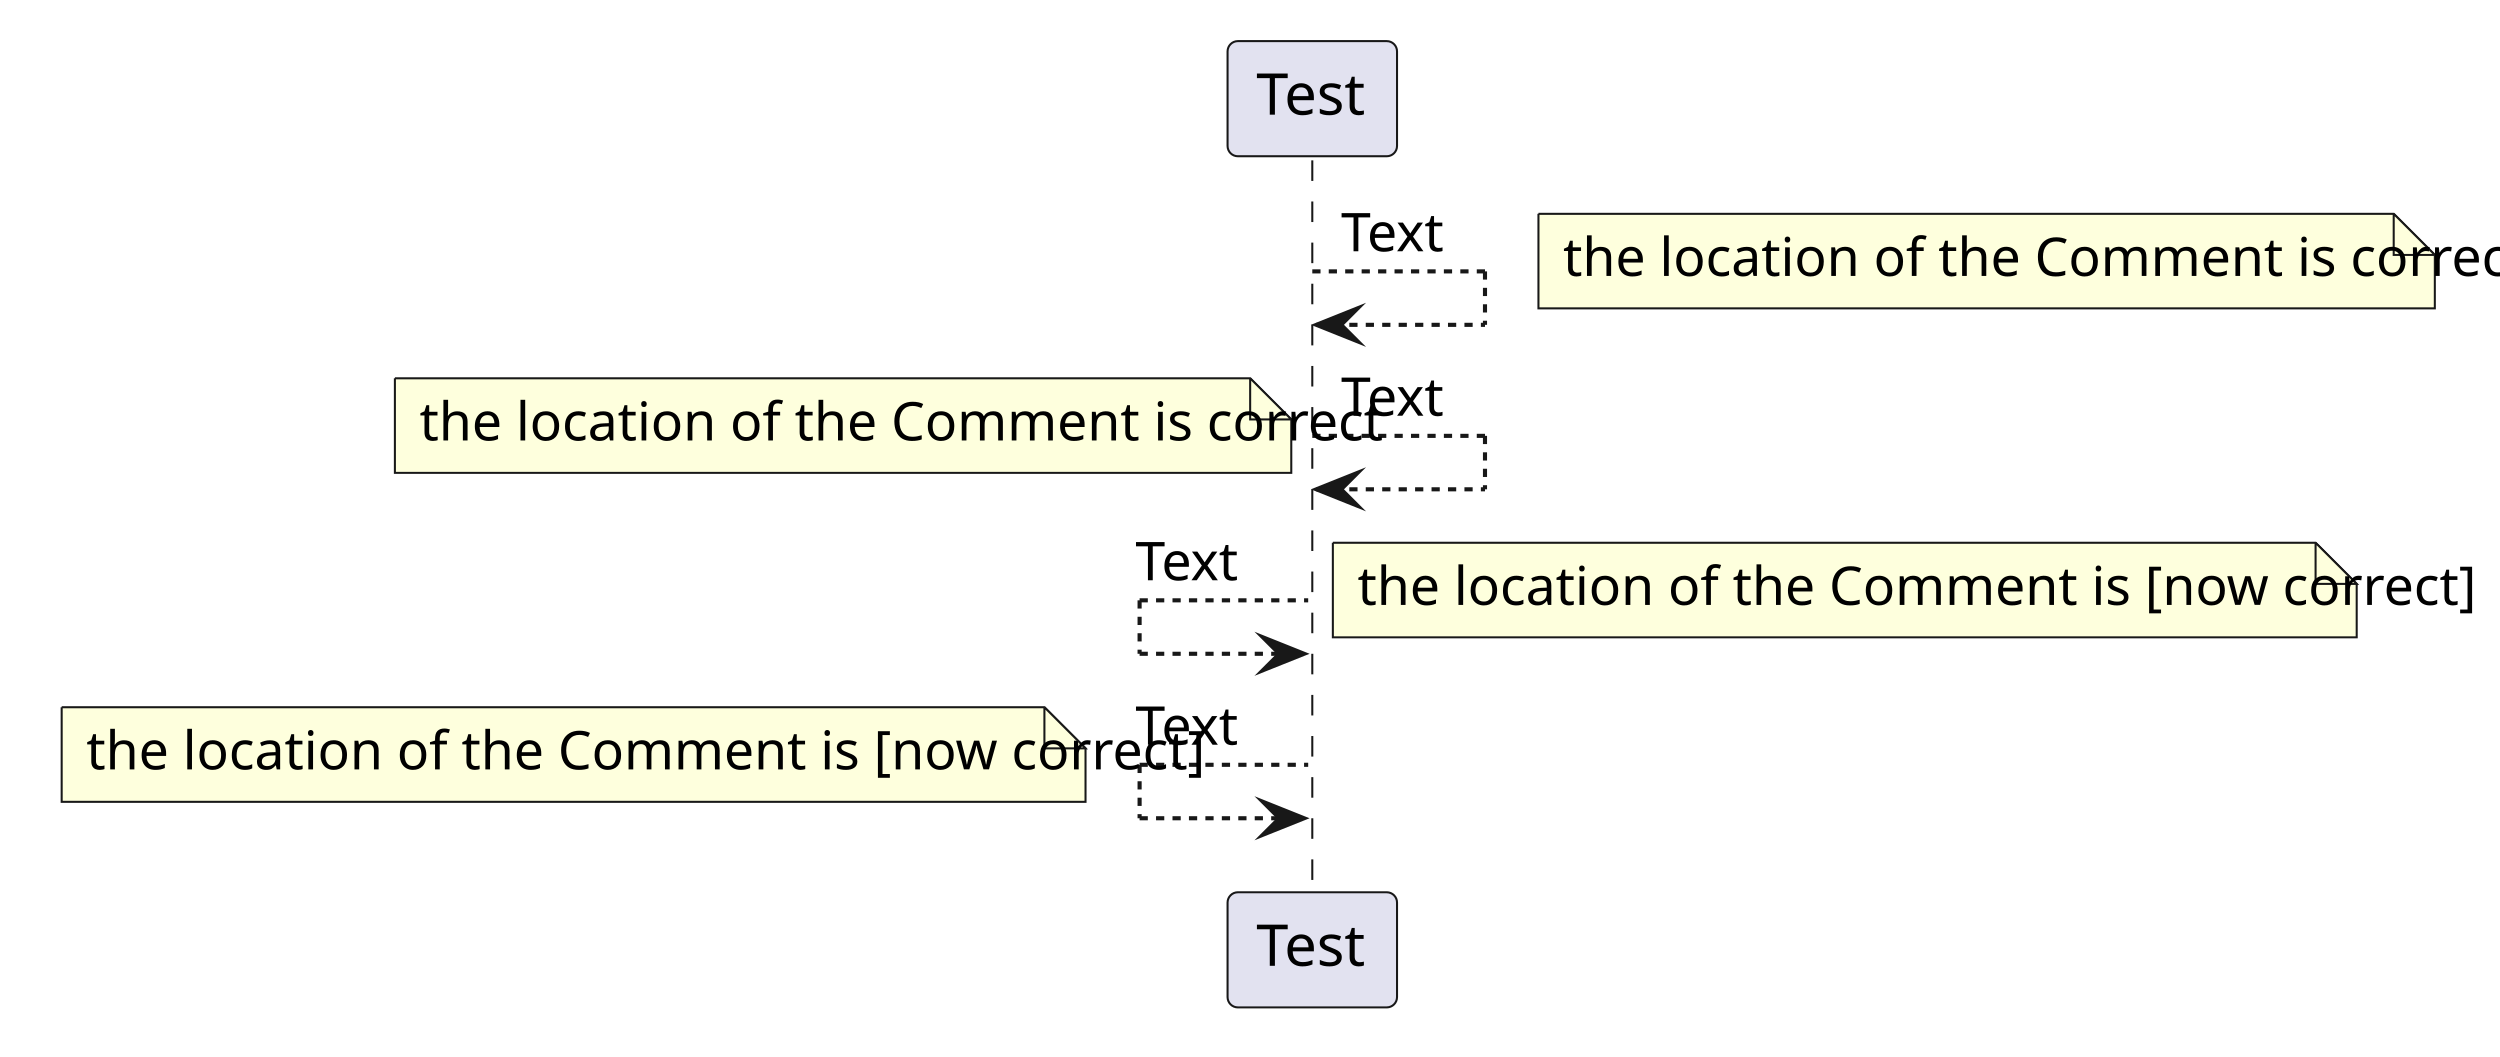
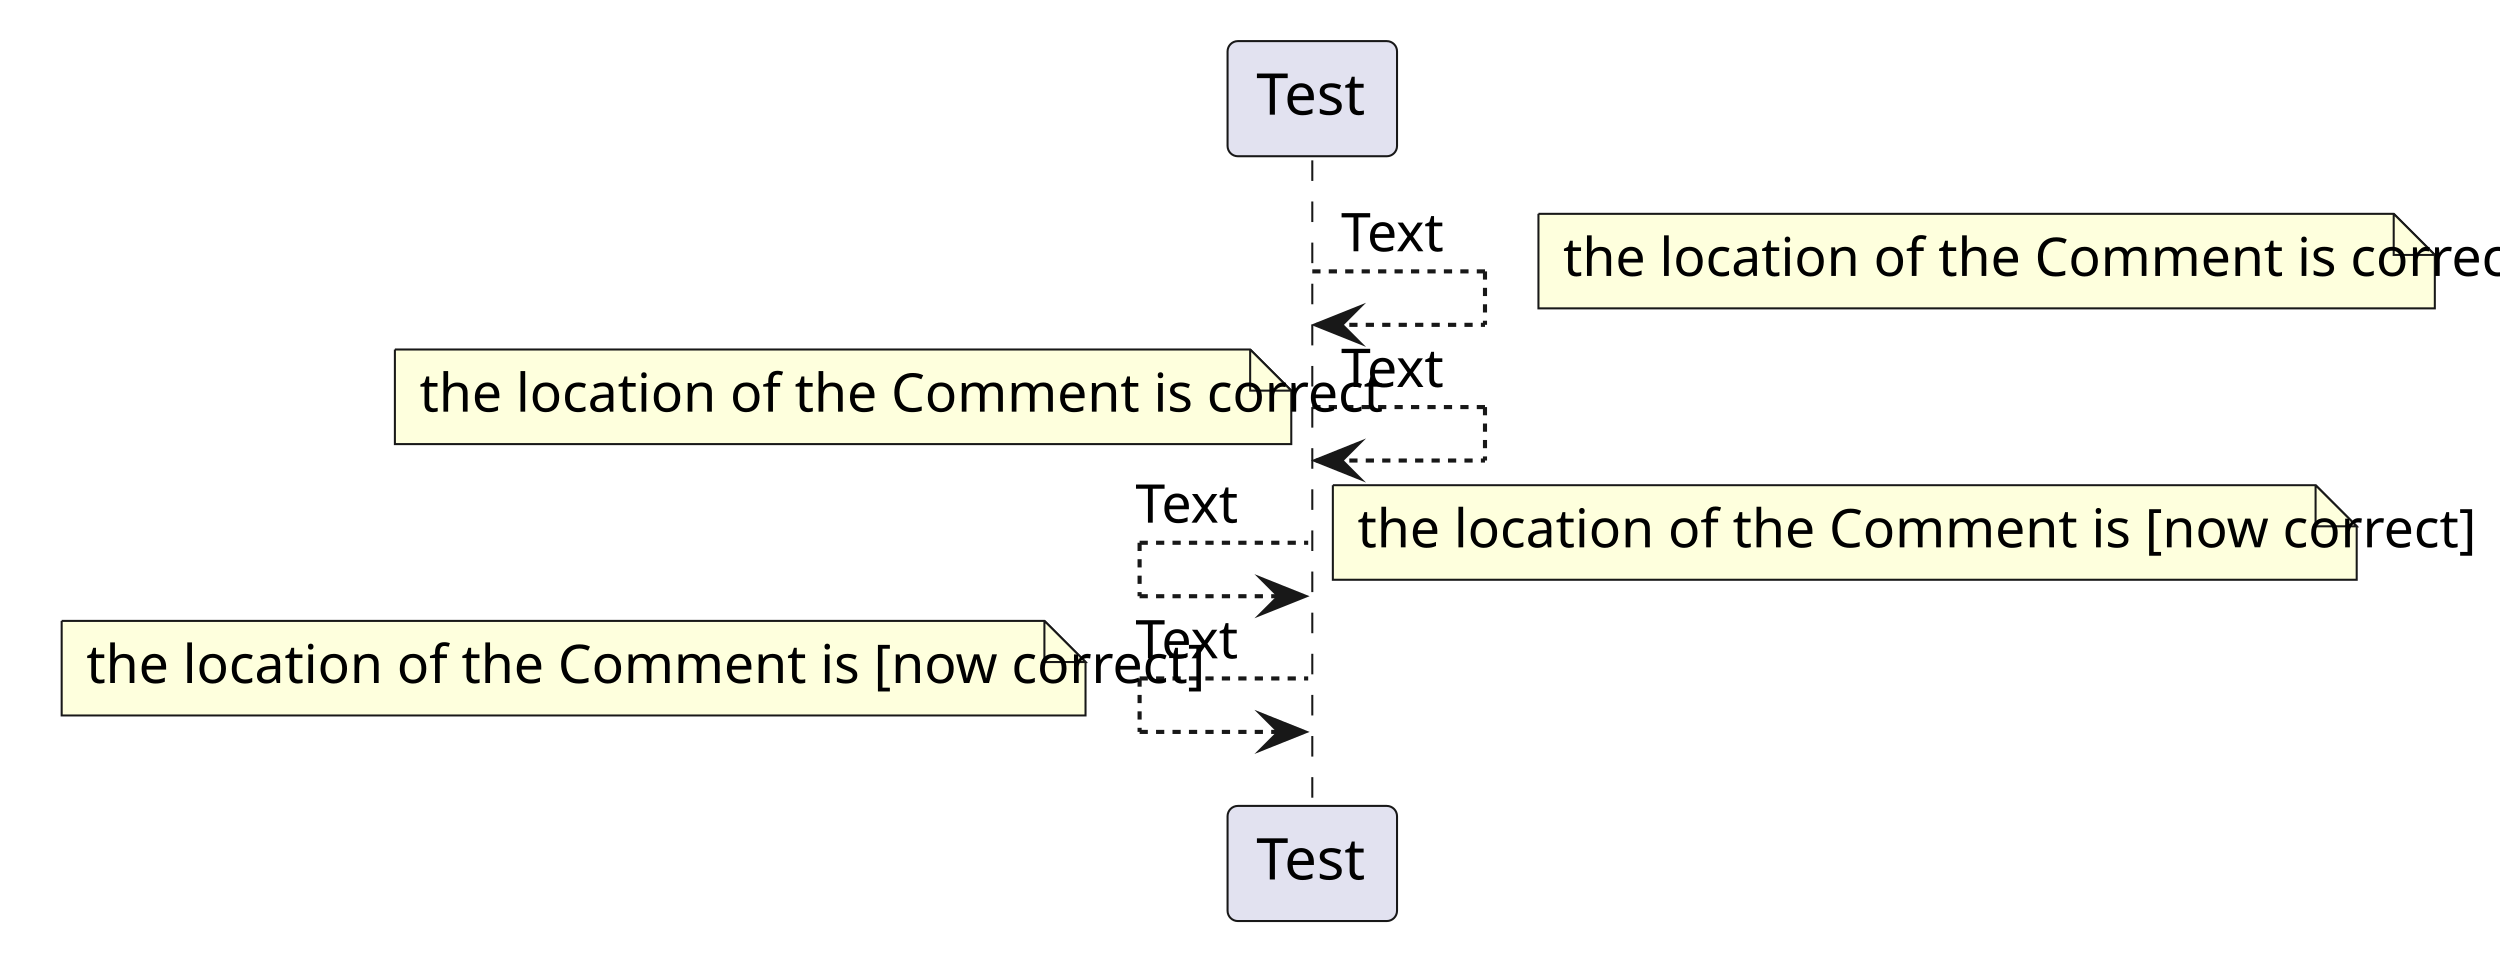
- <svg xmlns="http://www.w3.org/2000/svg" version="1.1" data-diagram-type="SEQUENCE" style="width:608px;height:257px;background:#FFFFFF;" width="608px" height="257px" viewBox="0 0 608 257" zoomAndPan="magnify" preserveAspectRatio="none" contentStyleType="text/css">
+ <svg xmlns="http://www.w3.org/2000/svg" version="1.1" data-diagram-type="SEQUENCE" style="width:608px;height:236px;background:#FFFFFF;" width="608px" height="236px" viewBox="0 0 608 236" zoomAndPan="magnify" preserveAspectRatio="none" contentStyleType="text/css">
  <defs />
  <g font-family="sans-serif" lengthAdjust="spacing">
    <g>
-       <rect x="315.65" y="39" width="8" height="178" fill="#000" fill-opacity="0" />
-       <line x1="319.15" y1="39" x2="319.15" y2="217" style="stroke:#181818;stroke-width:0.5;stroke-dasharray:5,5;" />
+       <rect x="315.65" y="39" width="8" height="157" fill="#000" fill-opacity="0" />
+       <line x1="319.15" y1="39" x2="319.15" y2="196" style="stroke:#181818;stroke-width:0.5;stroke-dasharray:5,5;" />
    </g>
    <rect x="298.544" y="10" width="41.213" height="28" fill="#E2E2F0" rx="2.5" ry="2.5" style="stroke:#181818;stroke-width:0.5;" />
    <text x="305.544" y="27.889" fill="#000" font-size="14" textLength="27.213">Test</text>
-     <rect x="298.544" y="217" width="41.213" height="28" fill="#E2E2F0" rx="2.5" ry="2.5" style="stroke:#181818;stroke-width:0.5;" />
-     <text x="305.544" y="234.889" fill="#000" font-size="14" textLength="27.213">Test</text>
+     <rect x="298.544" y="196" width="41.213" height="28" fill="#E2E2F0" rx="2.5" ry="2.5" style="stroke:#181818;stroke-width:0.5;" />
+     <text x="305.544" y="213.889" fill="#000" font-size="14" textLength="27.213">Test</text>
    <line x1="319.15" y1="66" x2="361.15" y2="66" style="stroke:#181818;stroke-width:1;stroke-dasharray:2,2;" />
    <line x1="361.15" y1="66" x2="361.15" y2="79" style="stroke:#181818;stroke-width:1;stroke-dasharray:2,2;" />
    <line x1="320.15" y1="79" x2="361.15" y2="79" style="stroke:#181818;stroke-width:1;stroke-dasharray:2,2;" />
    <polygon points="330.15,75,320.15,79,330.15,83,326.15,79" fill="#181818" style="stroke:#181818;stroke-width:1;stroke-linejoin:miter;stroke-miterlimit:10;" />
    <text x="326.15" y="61.111" fill="#000" font-size="13" textLength="25.269">Text</text>
    <path d="M374.15,52 L374.15,75 L592.15,75 L592.15,62 L582.15,52 L374.15,52" fill="#FEFFDD" style="stroke:#181818;stroke-width:0.5;" />
    <path d="M582.15,52 L582.15,62 L592.15,62 L582.15,52" fill="#FEFFDD" style="stroke:#181818;stroke-width:0.5;" />
    <text x="380.15" y="67.111" fill="#000" font-size="13" textLength="197.113">the location of the Comment is correct</text>
-     <line x1="319.15" y1="106" x2="361.15" y2="106" style="stroke:#181818;stroke-width:1;stroke-dasharray:2,2;" />
-     <line x1="361.15" y1="106" x2="361.15" y2="119" style="stroke:#181818;stroke-width:1;stroke-dasharray:2,2;" />
-     <line x1="320.15" y1="119" x2="361.15" y2="119" style="stroke:#181818;stroke-width:1;stroke-dasharray:2,2;" />
-     <polygon points="330.15,115,320.15,119,330.15,123,326.15,119" fill="#181818" style="stroke:#181818;stroke-width:1;stroke-linejoin:miter;stroke-miterlimit:10;" />
-     <text x="326.15" y="101.111" fill="#000" font-size="13" textLength="25.269">Text</text>
-     <path d="M96.038,92 L96.038,115 L314.038,115 L314.038,102 L304.038,92 L96.038,92" fill="#FEFFDD" style="stroke:#181818;stroke-width:0.5;" />
-     <path d="M304.038,92 L304.038,102 L314.038,102 L304.038,92" fill="#FEFFDD" style="stroke:#181818;stroke-width:0.5;" />
-     <text x="102.037" y="107.111" fill="#000" font-size="13" textLength="197.113">the location of the Comment is correct</text>
-     <line x1="277.15" y1="146" x2="318.15" y2="146" style="stroke:#181818;stroke-width:1;stroke-dasharray:2,2;" />
-     <line x1="277.15" y1="146" x2="277.15" y2="159" style="stroke:#181818;stroke-width:1;stroke-dasharray:2,2;" />
-     <line x1="277.15" y1="159" x2="317.15" y2="159" style="stroke:#181818;stroke-width:1;stroke-dasharray:2,2;" />
-     <polygon points="307.15,155,317.15,159,307.15,163,311.15,159" fill="#181818" style="stroke:#181818;stroke-width:1;stroke-linejoin:miter;stroke-miterlimit:10;" />
-     <text x="276.15" y="141.111" fill="#000" font-size="13" textLength="25.269">Text</text>
-     <path d="M324.15,132 L324.15,155 L573.15,155 L573.15,142 L563.15,132 L324.15,132" fill="#FEFFDD" style="stroke:#181818;stroke-width:0.5;" />
-     <path d="M563.15,132 L563.15,142 L573.15,142 L563.15,132" fill="#FEFFDD" style="stroke:#181818;stroke-width:0.5;" />
-     <text x="330.15" y="147.111" fill="#000" font-size="13" textLength="228.15">the location of the Comment is [now correct]</text>
-     <line x1="277.15" y1="186" x2="318.15" y2="186" style="stroke:#181818;stroke-width:1;stroke-dasharray:2,2;" />
-     <line x1="277.15" y1="186" x2="277.15" y2="199" style="stroke:#181818;stroke-width:1;stroke-dasharray:2,2;" />
-     <line x1="277.15" y1="199" x2="317.15" y2="199" style="stroke:#181818;stroke-width:1;stroke-dasharray:2,2;" />
-     <polygon points="307.15,195,317.15,199,307.15,203,311.15,199" fill="#181818" style="stroke:#181818;stroke-width:1;stroke-linejoin:miter;stroke-miterlimit:10;" />
-     <text x="276.15" y="181.111" fill="#000" font-size="13" textLength="25.269">Text</text>
-     <path d="M15,172 L15,195 L264,195 L264,182 L254,172 L15,172" fill="#FEFFDD" style="stroke:#181818;stroke-width:0.5;" />
-     <path d="M254,172 L254,182 L264,182 L254,172" fill="#FEFFDD" style="stroke:#181818;stroke-width:0.5;" />
-     <text x="21" y="187.111" fill="#000" font-size="13" textLength="228.15">the location of the Comment is [now correct]</text>
+     <line x1="319.15" y1="99" x2="361.15" y2="99" style="stroke:#181818;stroke-width:1;stroke-dasharray:2,2;" />
+     <line x1="361.15" y1="99" x2="361.15" y2="112" style="stroke:#181818;stroke-width:1;stroke-dasharray:2,2;" />
+     <line x1="320.15" y1="112" x2="361.15" y2="112" style="stroke:#181818;stroke-width:1;stroke-dasharray:2,2;" />
+     <polygon points="330.15,108,320.15,112,330.15,116,326.15,112" fill="#181818" style="stroke:#181818;stroke-width:1;stroke-linejoin:miter;stroke-miterlimit:10;" />
+     <text x="326.15" y="94.111" fill="#000" font-size="13" textLength="25.269">Text</text>
+     <path d="M96.038,85 L96.038,108 L314.038,108 L314.038,95 L304.038,85 L96.038,85" fill="#FEFFDD" style="stroke:#181818;stroke-width:0.5;" />
+     <path d="M304.038,85 L304.038,95 L314.038,95 L304.038,85" fill="#FEFFDD" style="stroke:#181818;stroke-width:0.5;" />
+     <text x="102.038" y="100.111" fill="#000" font-size="13" textLength="197.113">the location of the Comment is correct</text>
+     <line x1="277.15" y1="132" x2="318.15" y2="132" style="stroke:#181818;stroke-width:1;stroke-dasharray:2,2;" />
+     <line x1="277.15" y1="132" x2="277.15" y2="145" style="stroke:#181818;stroke-width:1;stroke-dasharray:2,2;" />
+     <line x1="277.15" y1="145" x2="317.15" y2="145" style="stroke:#181818;stroke-width:1;stroke-dasharray:2,2;" />
+     <polygon points="307.15,141,317.15,145,307.15,149,311.15,145" fill="#181818" style="stroke:#181818;stroke-width:1;stroke-linejoin:miter;stroke-miterlimit:10;" />
+     <text x="276.15" y="127.111" fill="#000" font-size="13" textLength="25.269">Text</text>
+     <path d="M324.15,118 L324.15,141 L573.15,141 L573.15,128 L563.15,118 L324.15,118" fill="#FEFFDD" style="stroke:#181818;stroke-width:0.5;" />
+     <path d="M563.15,118 L563.15,128 L573.15,128 L563.15,118" fill="#FEFFDD" style="stroke:#181818;stroke-width:0.5;" />
+     <text x="330.15" y="133.111" fill="#000" font-size="13" textLength="228.15">the location of the Comment is [now correct]</text>
+     <line x1="277.15" y1="165" x2="318.15" y2="165" style="stroke:#181818;stroke-width:1;stroke-dasharray:2,2;" />
+     <line x1="277.15" y1="165" x2="277.15" y2="178" style="stroke:#181818;stroke-width:1;stroke-dasharray:2,2;" />
+     <line x1="277.15" y1="178" x2="317.15" y2="178" style="stroke:#181818;stroke-width:1;stroke-dasharray:2,2;" />
+     <polygon points="307.15,174,317.15,178,307.15,182,311.15,178" fill="#181818" style="stroke:#181818;stroke-width:1;stroke-linejoin:miter;stroke-miterlimit:10;" />
+     <text x="276.15" y="160.111" fill="#000" font-size="13" textLength="25.269">Text</text>
+     <path d="M15,151 L15,174 L264,174 L264,161 L254,151 L15,151" fill="#FEFFDD" style="stroke:#181818;stroke-width:0.5;" />
+     <path d="M254,151 L254,161 L264,161 L254,151" fill="#FEFFDD" style="stroke:#181818;stroke-width:0.5;" />
+     <text x="21" y="166.111" fill="#000" font-size="13" textLength="228.15">the location of the Comment is [now correct]</text>
  </g>
</svg>
